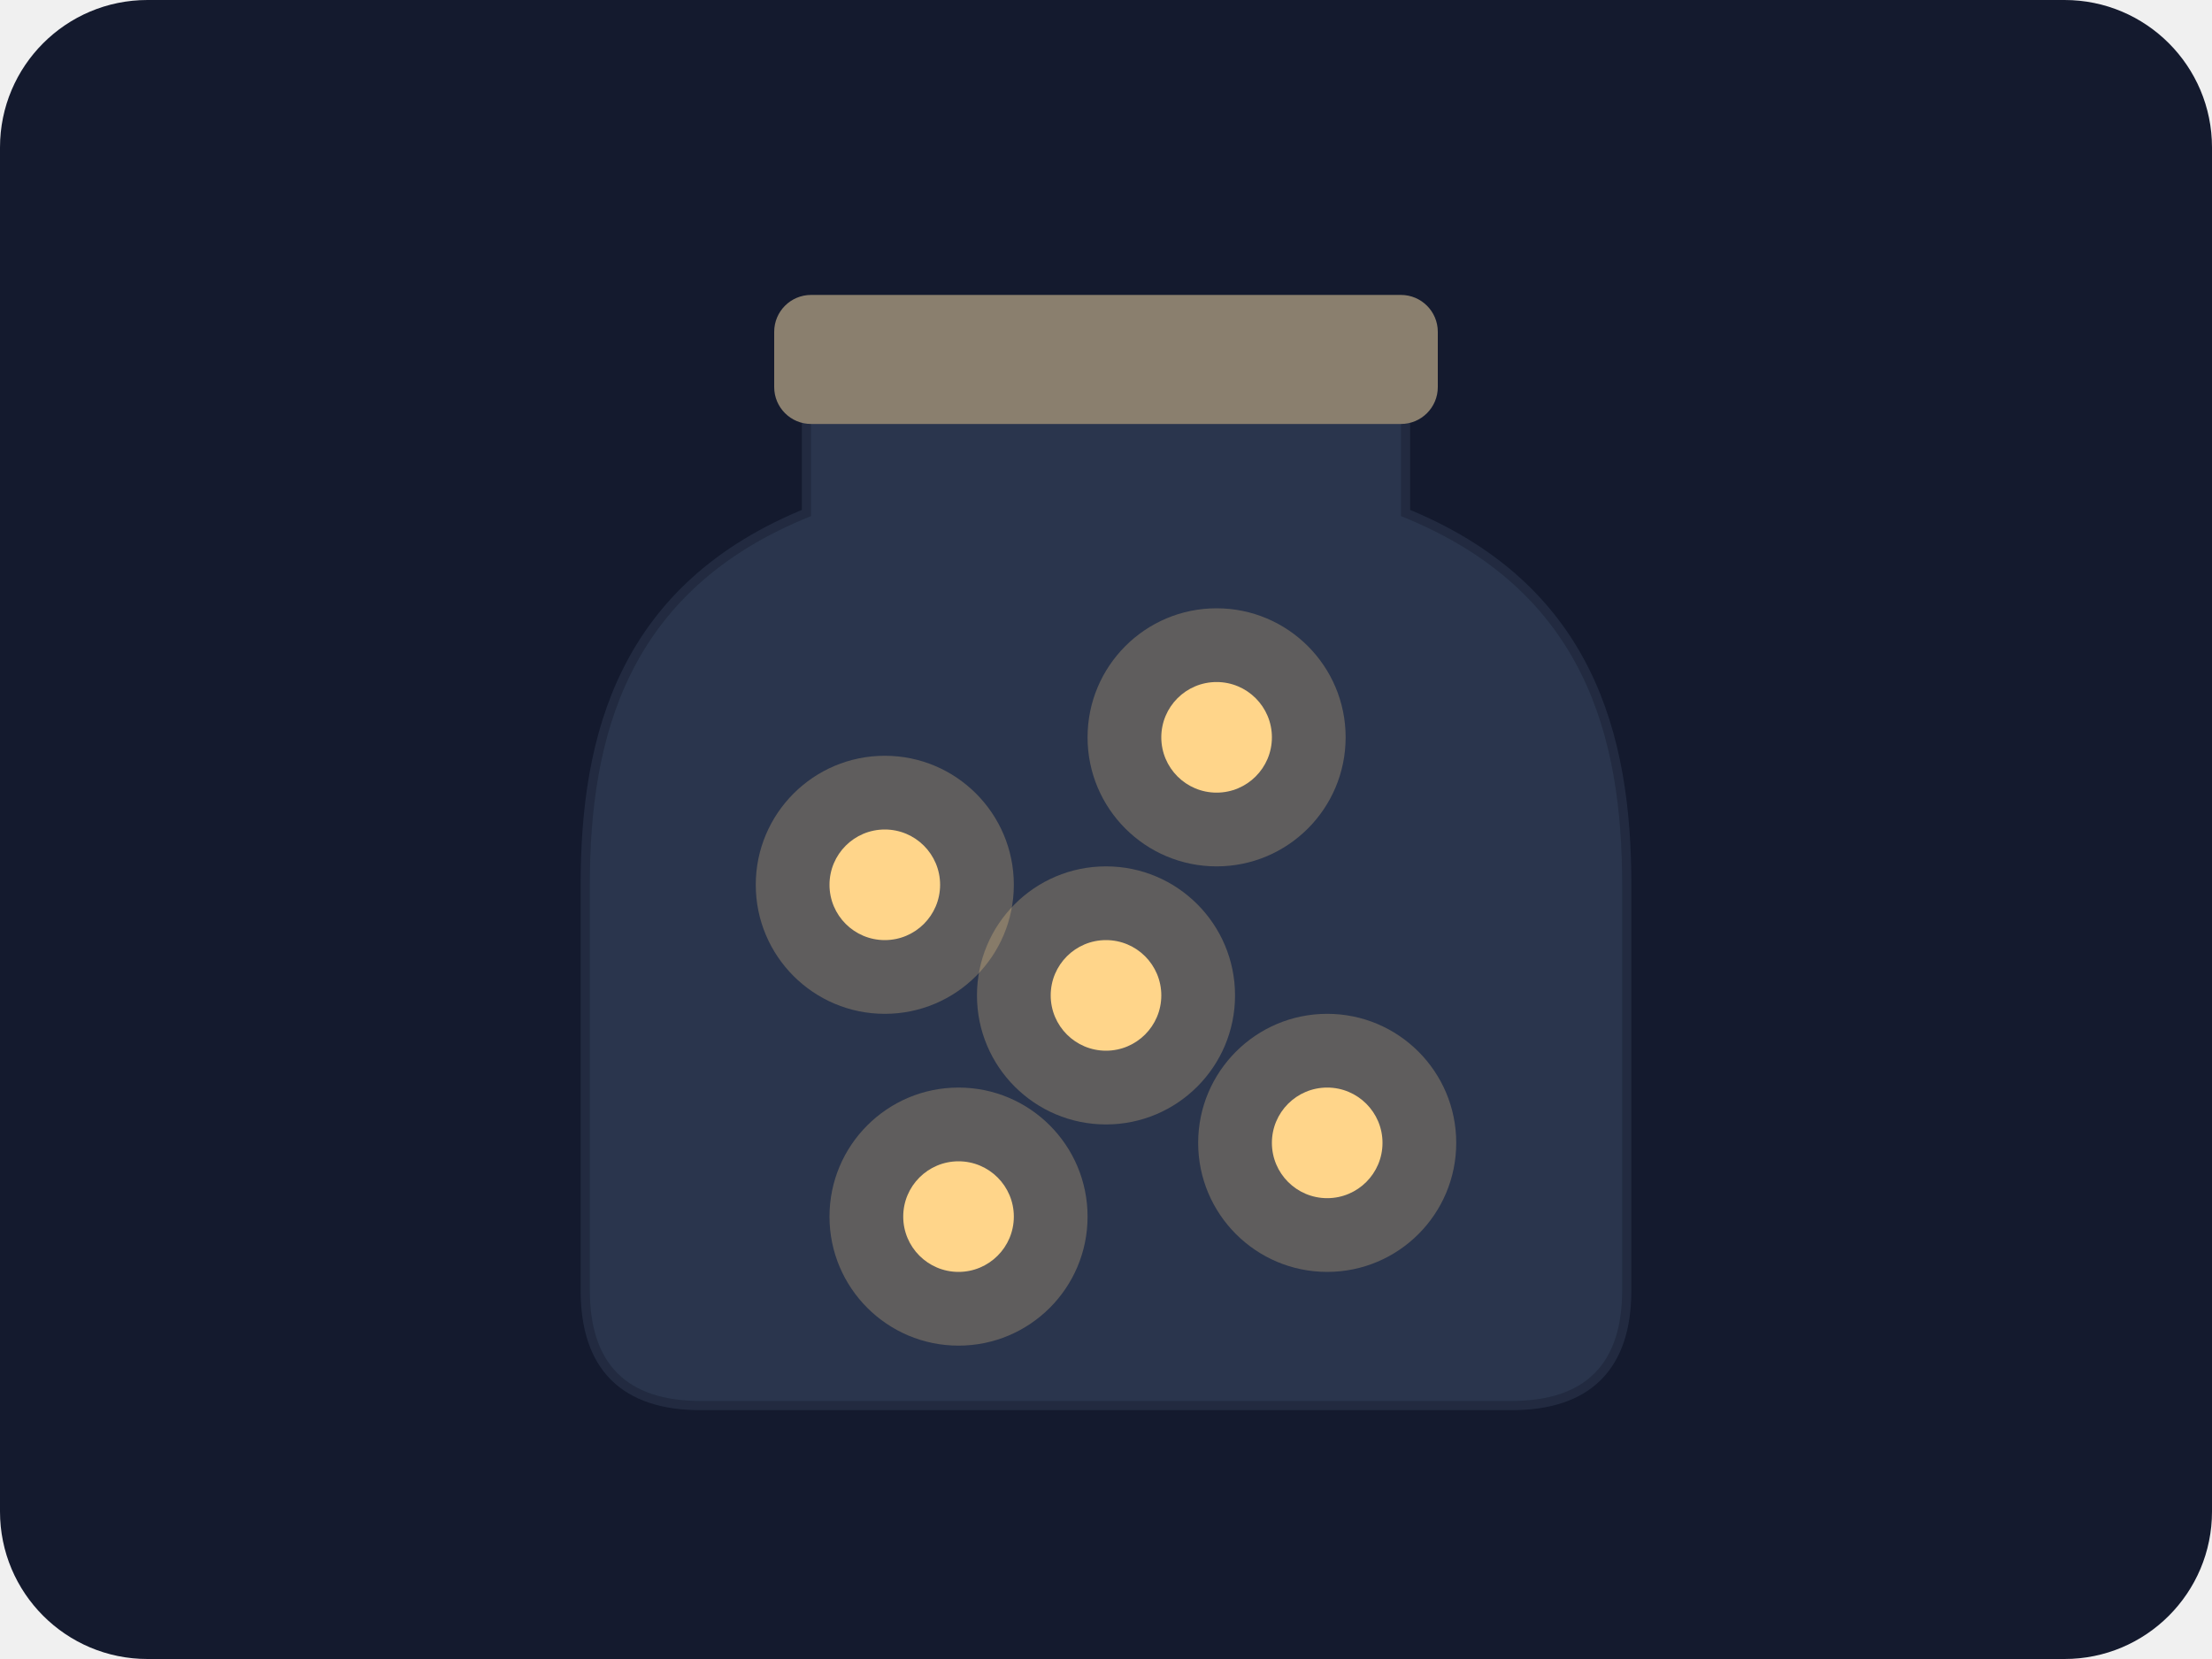
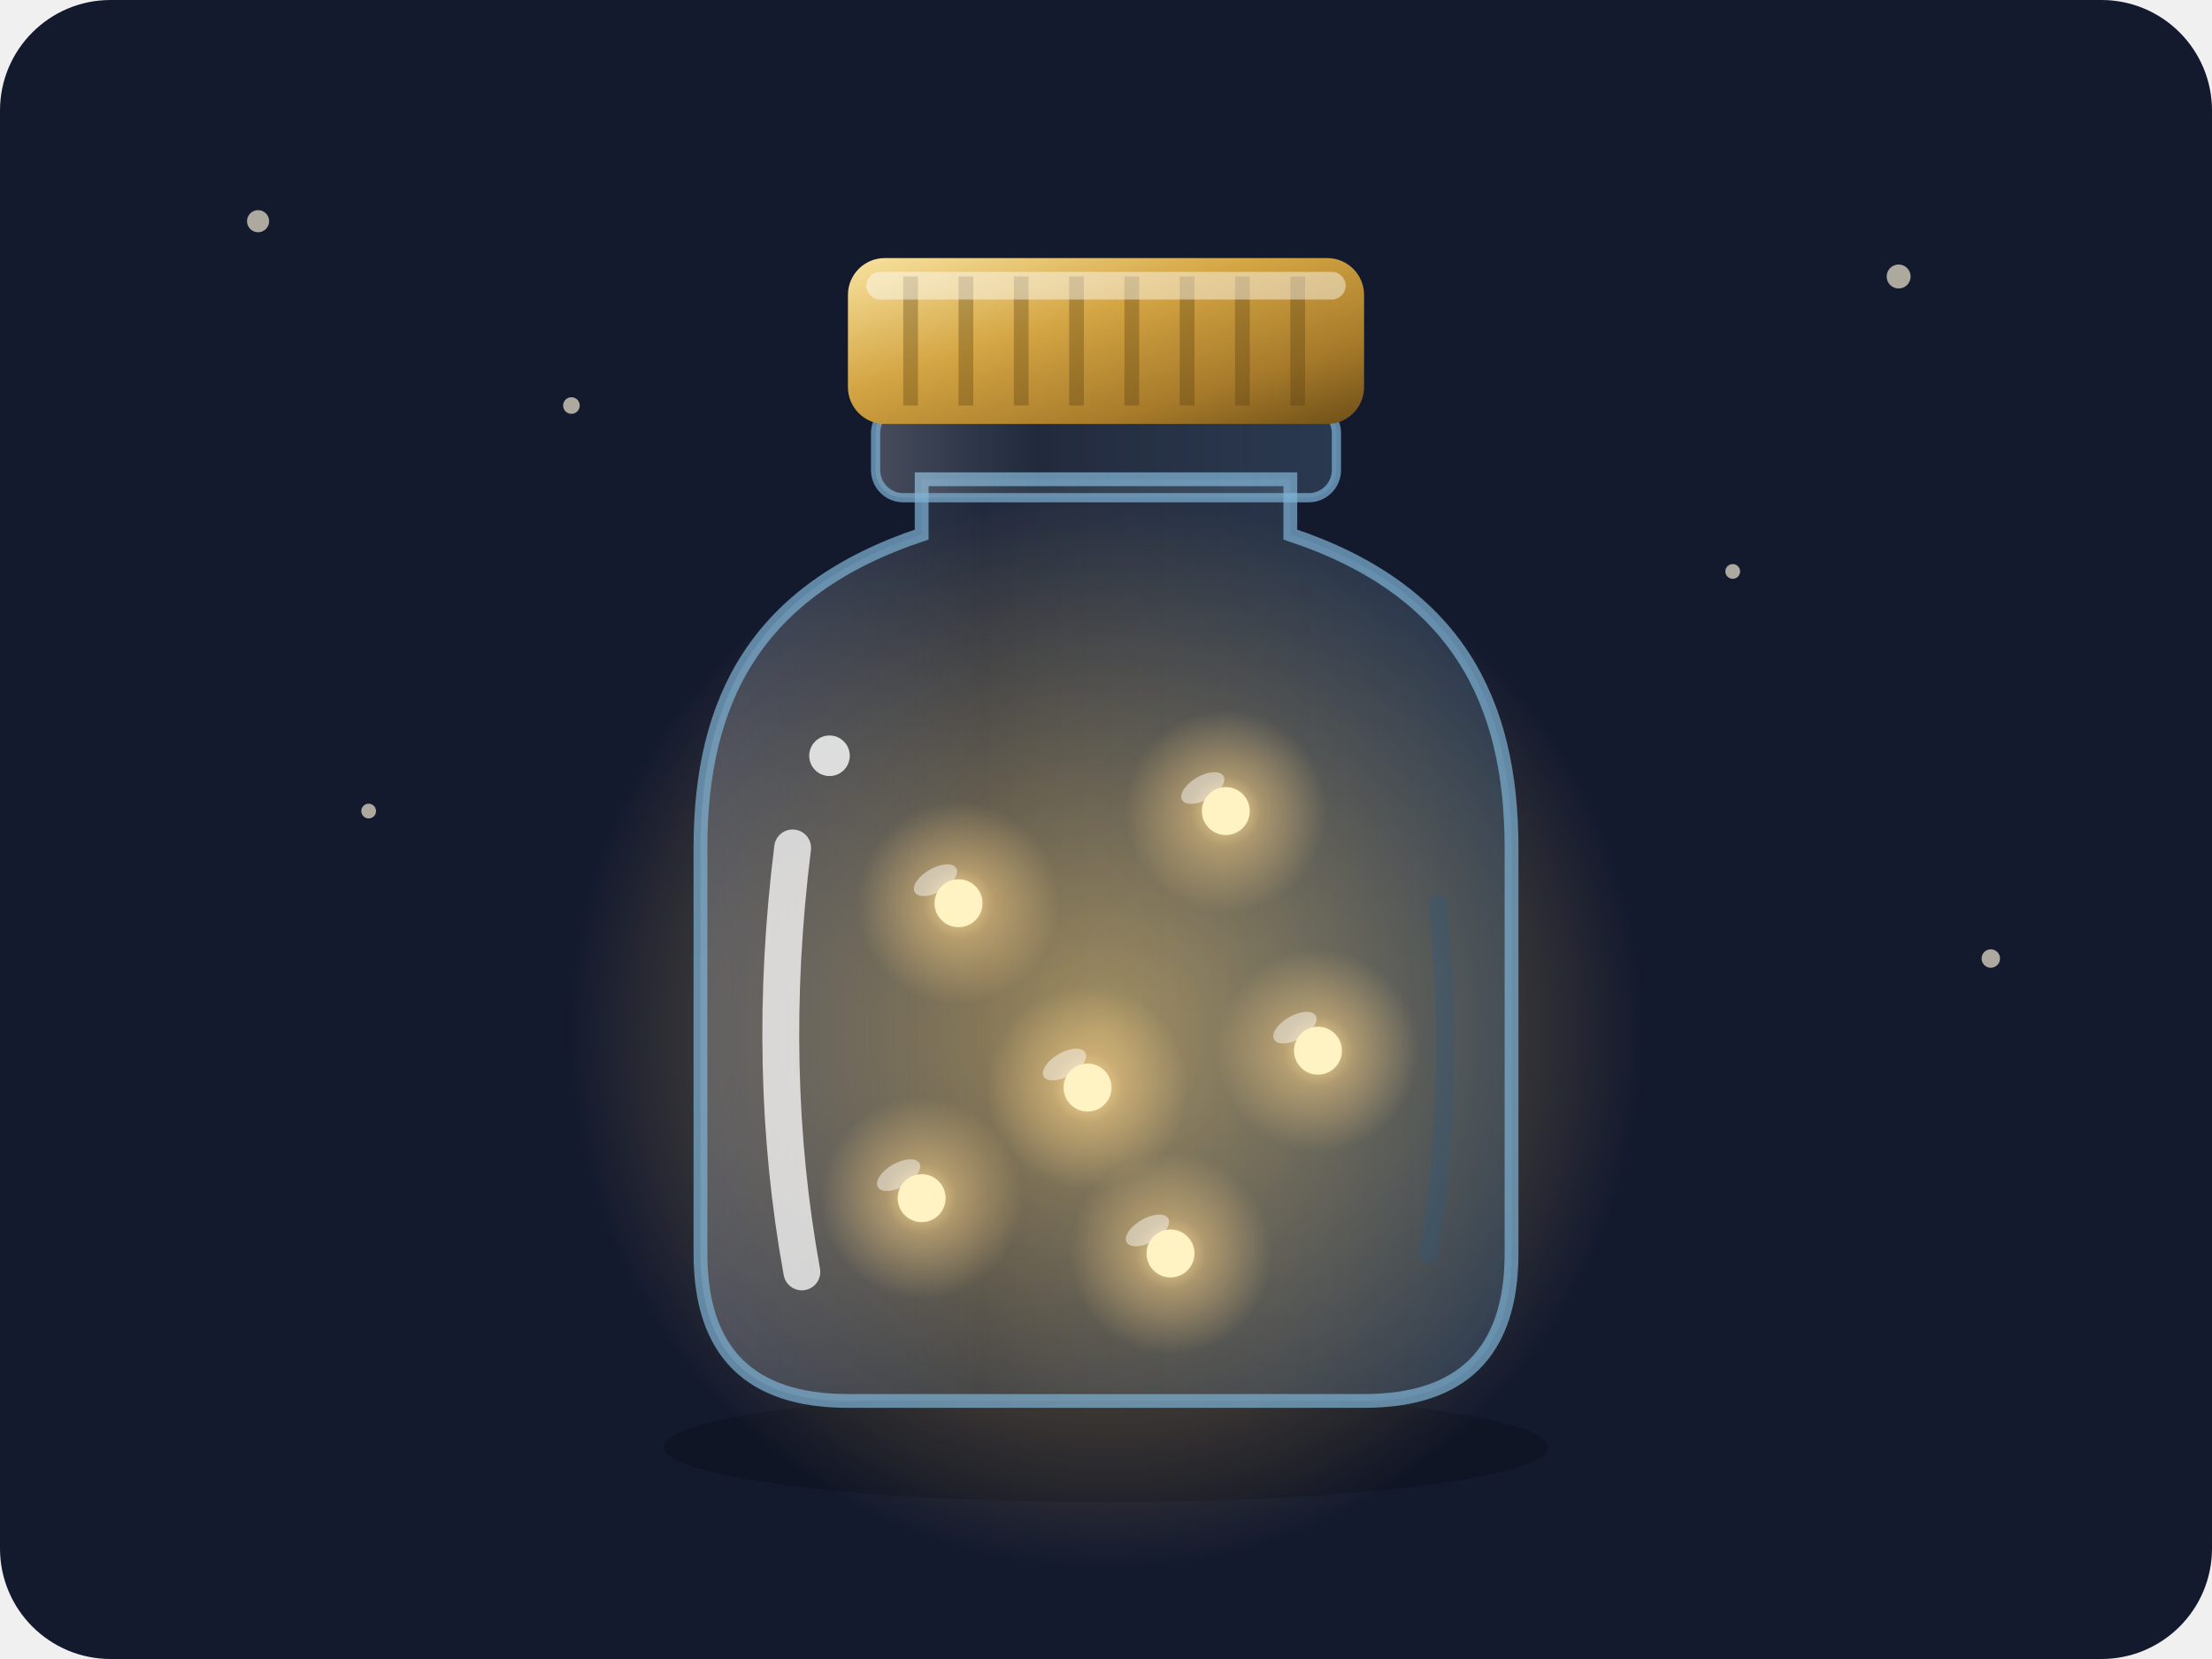
- <svg xmlns="http://www.w3.org/2000/svg" viewBox="0 0 120 90" width="120" height="90" role="img" aria-label="bytes: glowing things in a bottle">
-   <rect width="120" height="90" rx="8" fill="#141a2e" />
-   <path d="M44 22h32v6c10 4 12 12 12 20v22q0 6-6 6H38q-6 0-6-6V48c0-8 2-16 12-20z" fill="#8fb3d9" opacity="0.18" stroke="#8fb3d9" stroke-opacity=".6" />
-   <rect x="42" y="16" width="36" height="7" rx="2" fill="#8a7f6e" />
-   <circle cx="48" cy="48" r="7" fill="#ffd58a" opacity=".25" />
-   <circle cx="48" cy="48" r="3" fill="#ffd58a" />
-   <circle cx="66" cy="40" r="7" fill="#ffd58a" opacity=".25" />
-   <circle cx="66" cy="40" r="3" fill="#ffd58a" />
-   <circle cx="72" cy="62" r="7" fill="#ffd58a" opacity=".25" />
-   <circle cx="72" cy="62" r="3" fill="#ffd58a" />
-   <circle cx="52" cy="66" r="7" fill="#ffd58a" opacity=".25" />
-   <circle cx="52" cy="66" r="3" fill="#ffd58a" />
-   <circle cx="60" cy="54" r="7" fill="#ffd58a" opacity=".25" />
-   <circle cx="60" cy="54" r="3" fill="#ffd58a" />
+ <svg xmlns="http://www.w3.org/2000/svg" viewBox="0 0 240 180" width="240" height="180" role="img" aria-label="bytes: a glass jar with a brass lid, fireflies glowing inside">
+   <defs>
+     <linearGradient id="bytes-dark-brass" x1="0" y1="0" x2="1" y2="1">
+       <stop offset="0" stop-color="#f8e3a0" />
+       <stop offset=".4" stop-color="#d4a543" />
+       <stop offset=".75" stop-color="#a67a2a" />
+       <stop offset="1" stop-color="#6e4f18" />
+     </linearGradient>
+     <linearGradient id="bytes-dark-brassv" x1="0" y1="0" x2="0" y2="1">
+       <stop offset="0" stop-color="#f8e3a0" />
+       <stop offset=".5" stop-color="#c9973a" />
+       <stop offset="1" stop-color="#7a5a1e" />
+     </linearGradient>
+     <linearGradient id="bytes-dark-steel" x1="0" y1="0" x2="1" y2="1">
+       <stop offset="0" stop-color="#f4f6f8" />
+       <stop offset=".6" stop-color="#b9c3cc" />
+       <stop offset="1" stop-color="#7e8a96" />
+     </linearGradient>
+     <radialGradient id="bytes-dark-dish" cx=".38" cy=".3" r=".8">
+       <stop offset="0" stop-color="#ffffff" />
+       <stop offset=".55" stop-color="#cfd7de" />
+       <stop offset="1" stop-color="#8b97a3" />
+     </radialGradient>
+     <linearGradient id="bytes-dark-glass" x1="0" y1="0" x2="1" y2="0">
+       <stop offset="0" stop-color="#ffffff" stop-opacity="0.22" />
+       <stop offset=".35" stop-color="#bfe3f0" stop-opacity="0.08" />
+       <stop offset="1" stop-color="#7fb4d6" stop-opacity="0.2" />
+     </linearGradient>
+     <radialGradient id="bytes-dark-warm" cx=".5" cy=".5" r=".5">
+       <stop offset="0" stop-color="#ffcf6a" stop-opacity="0.6" />
+       <stop offset="1" stop-color="#ffcf6a" stop-opacity="0" />
+     </radialGradient>
+     <radialGradient id="bytes-dark-fly" cx=".5" cy=".5" r=".5">
+       <stop offset="0" stop-color="#ffe7a3" stop-opacity=".95" />
+       <stop offset=".35" stop-color="#ffd58a" stop-opacity=".45" />
+       <stop offset="1" stop-color="#ffd58a" stop-opacity="0" />
+     </radialGradient>
+     <radialGradient id="bytes-dark-flame" cx=".5" cy=".7" r=".6">
+       <stop offset="0" stop-color="#fffbe6" />
+       <stop offset=".4" stop-color="#ffd24a" />
+       <stop offset="1" stop-color="#ff7a1a" />
+     </radialGradient>
+     <radialGradient id="bytes-dark-magic" cx=".5" cy=".5" r=".5">
+       <stop offset="0" stop-color="#cbb8ff" stop-opacity="0.55" />
+       <stop offset="1" stop-color="#cbb8ff" stop-opacity="0" />
+     </radialGradient>
+     <linearGradient id="bytes-dark-candle" x1="0" y1="0" x2="1" y2="0">
+       <stop offset="0" stop-color="#fffaf0" />
+       <stop offset=".6" stop-color="#f1e4c8" />
+       <stop offset="1" stop-color="#cdb98f" />
+     </linearGradient>
+     <linearGradient id="bytes-dark-paper" x1="0" y1="0" x2="0" y2="1">
+       <stop offset="0" stop-color="#f3f1ec" />
+       <stop offset="1" stop-color="#e4e0d8" />
+     </linearGradient>
+     <filter id="bytes-dark-sh" x="-10%" y="-10%" width="120%" height="130%">
+       <feDropShadow dx="0" dy="3" stdDeviation="3" flood-color="#2b2622" flood-opacity=".2" />
+     </filter>
+   </defs>
+   <rect width="240" height="180" rx="12" fill="#141a2e" />
+   <circle cx="28" cy="24" r="1.2" fill="#eee6cf" opacity=".7" />
+   <circle cx="62" cy="44" r="0.9" fill="#eee6cf" opacity=".7" />
+   <circle cx="206" cy="30" r="1.3" fill="#eee6cf" opacity=".7" />
+   <circle cx="188" cy="62" r="0.8" fill="#eee6cf" opacity=".7" />
+   <circle cx="40" cy="88" r="0.8" fill="#eee6cf" opacity=".7" />
+   <circle cx="216" cy="104" r="1" fill="#eee6cf" opacity=".7" />
+   <ellipse cx="120" cy="157" rx="48" ry="6" fill="#000" opacity=".18" />
+   <circle cx="120" cy="112" r="58" fill="url(#bytes-dark-warm)" />
+   <path d="M100 52h40v6c18 6 24 18 24 34v44q0 16-16 16h-56q-16 0-16-16V92c0-16 6-28 24-34z" fill="url(#bytes-dark-glass)" stroke="#7fb4d6" stroke-opacity=".7" stroke-width="1.5" />
+   <circle cx="104" cy="98" r="11" fill="url(#bytes-dark-fly)" />
+   <ellipse cx="101.5" cy="95.5" rx="2.6" ry="1.3" fill="#ffffff" opacity=".45" transform="rotate(-30 101.5 95.5)" />
+   <circle cx="104" cy="98" r="2.6" fill="#fff3c4" />
+   <circle cx="133" cy="88" r="11" fill="url(#bytes-dark-fly)" />
+   <ellipse cx="130.5" cy="85.5" rx="2.6" ry="1.3" fill="#ffffff" opacity=".45" transform="rotate(-30 130.5 85.5)" />
+   <circle cx="133" cy="88" r="2.6" fill="#fff3c4" />
+   <circle cx="118" cy="118" r="11" fill="url(#bytes-dark-fly)" />
+   <ellipse cx="115.5" cy="115.5" rx="2.6" ry="1.3" fill="#ffffff" opacity=".45" transform="rotate(-30 115.5 115.5)" />
+   <circle cx="118" cy="118" r="2.6" fill="#fff3c4" />
+   <circle cx="143" cy="114" r="11" fill="url(#bytes-dark-fly)" />
+   <ellipse cx="140.5" cy="111.5" rx="2.6" ry="1.3" fill="#ffffff" opacity=".45" transform="rotate(-30 140.5 111.5)" />
+   <circle cx="143" cy="114" r="2.6" fill="#fff3c4" />
+   <circle cx="100" cy="130" r="11" fill="url(#bytes-dark-fly)" />
+   <ellipse cx="97.5" cy="127.5" rx="2.6" ry="1.3" fill="#ffffff" opacity=".45" transform="rotate(-30 97.5 127.5)" />
+   <circle cx="100" cy="130" r="2.6" fill="#fff3c4" />
+   <circle cx="127" cy="136" r="11" fill="url(#bytes-dark-fly)" />
+   <ellipse cx="124.5" cy="133.5" rx="2.6" ry="1.3" fill="#ffffff" opacity=".45" transform="rotate(-30 124.5 133.5)" />
+   <circle cx="127" cy="136" r="2.6" fill="#fff3c4" />
+   <path d="M86 92q-3 24 1 46" stroke="#fff" stroke-opacity=".75" stroke-width="4" stroke-linecap="round" fill="none" />
+   <circle cx="90" cy="82" r="2.2" fill="#fff" opacity=".8" />
+   <path d="M156 98q2 20-1 38" stroke="#335a78" stroke-opacity=".35" stroke-width="2" stroke-linecap="round" fill="none" />
+   <rect x="95" y="44" width="50" height="10" rx="3" fill="url(#bytes-dark-glass)" stroke="#7fb4d6" stroke-opacity=".7" />
+   <rect x="92" y="28" width="56" height="18" rx="4" fill="url(#bytes-dark-brass)" />
+   <rect x="98" y="30" width="1.6" height="14" fill="#5a3f12" opacity=".35" />
+   <rect x="104" y="30" width="1.6" height="14" fill="#5a3f12" opacity=".35" />
+   <rect x="110" y="30" width="1.6" height="14" fill="#5a3f12" opacity=".35" />
+   <rect x="116" y="30" width="1.6" height="14" fill="#5a3f12" opacity=".35" />
+   <rect x="122" y="30" width="1.6" height="14" fill="#5a3f12" opacity=".35" />
+   <rect x="128" y="30" width="1.6" height="14" fill="#5a3f12" opacity=".35" />
+   <rect x="134" y="30" width="1.6" height="14" fill="#5a3f12" opacity=".35" />
+   <rect x="140" y="30" width="1.6" height="14" fill="#5a3f12" opacity=".35" />
+   <rect x="94" y="29.5" width="52" height="3" rx="1.5" fill="#fff" opacity=".45" />
</svg>
